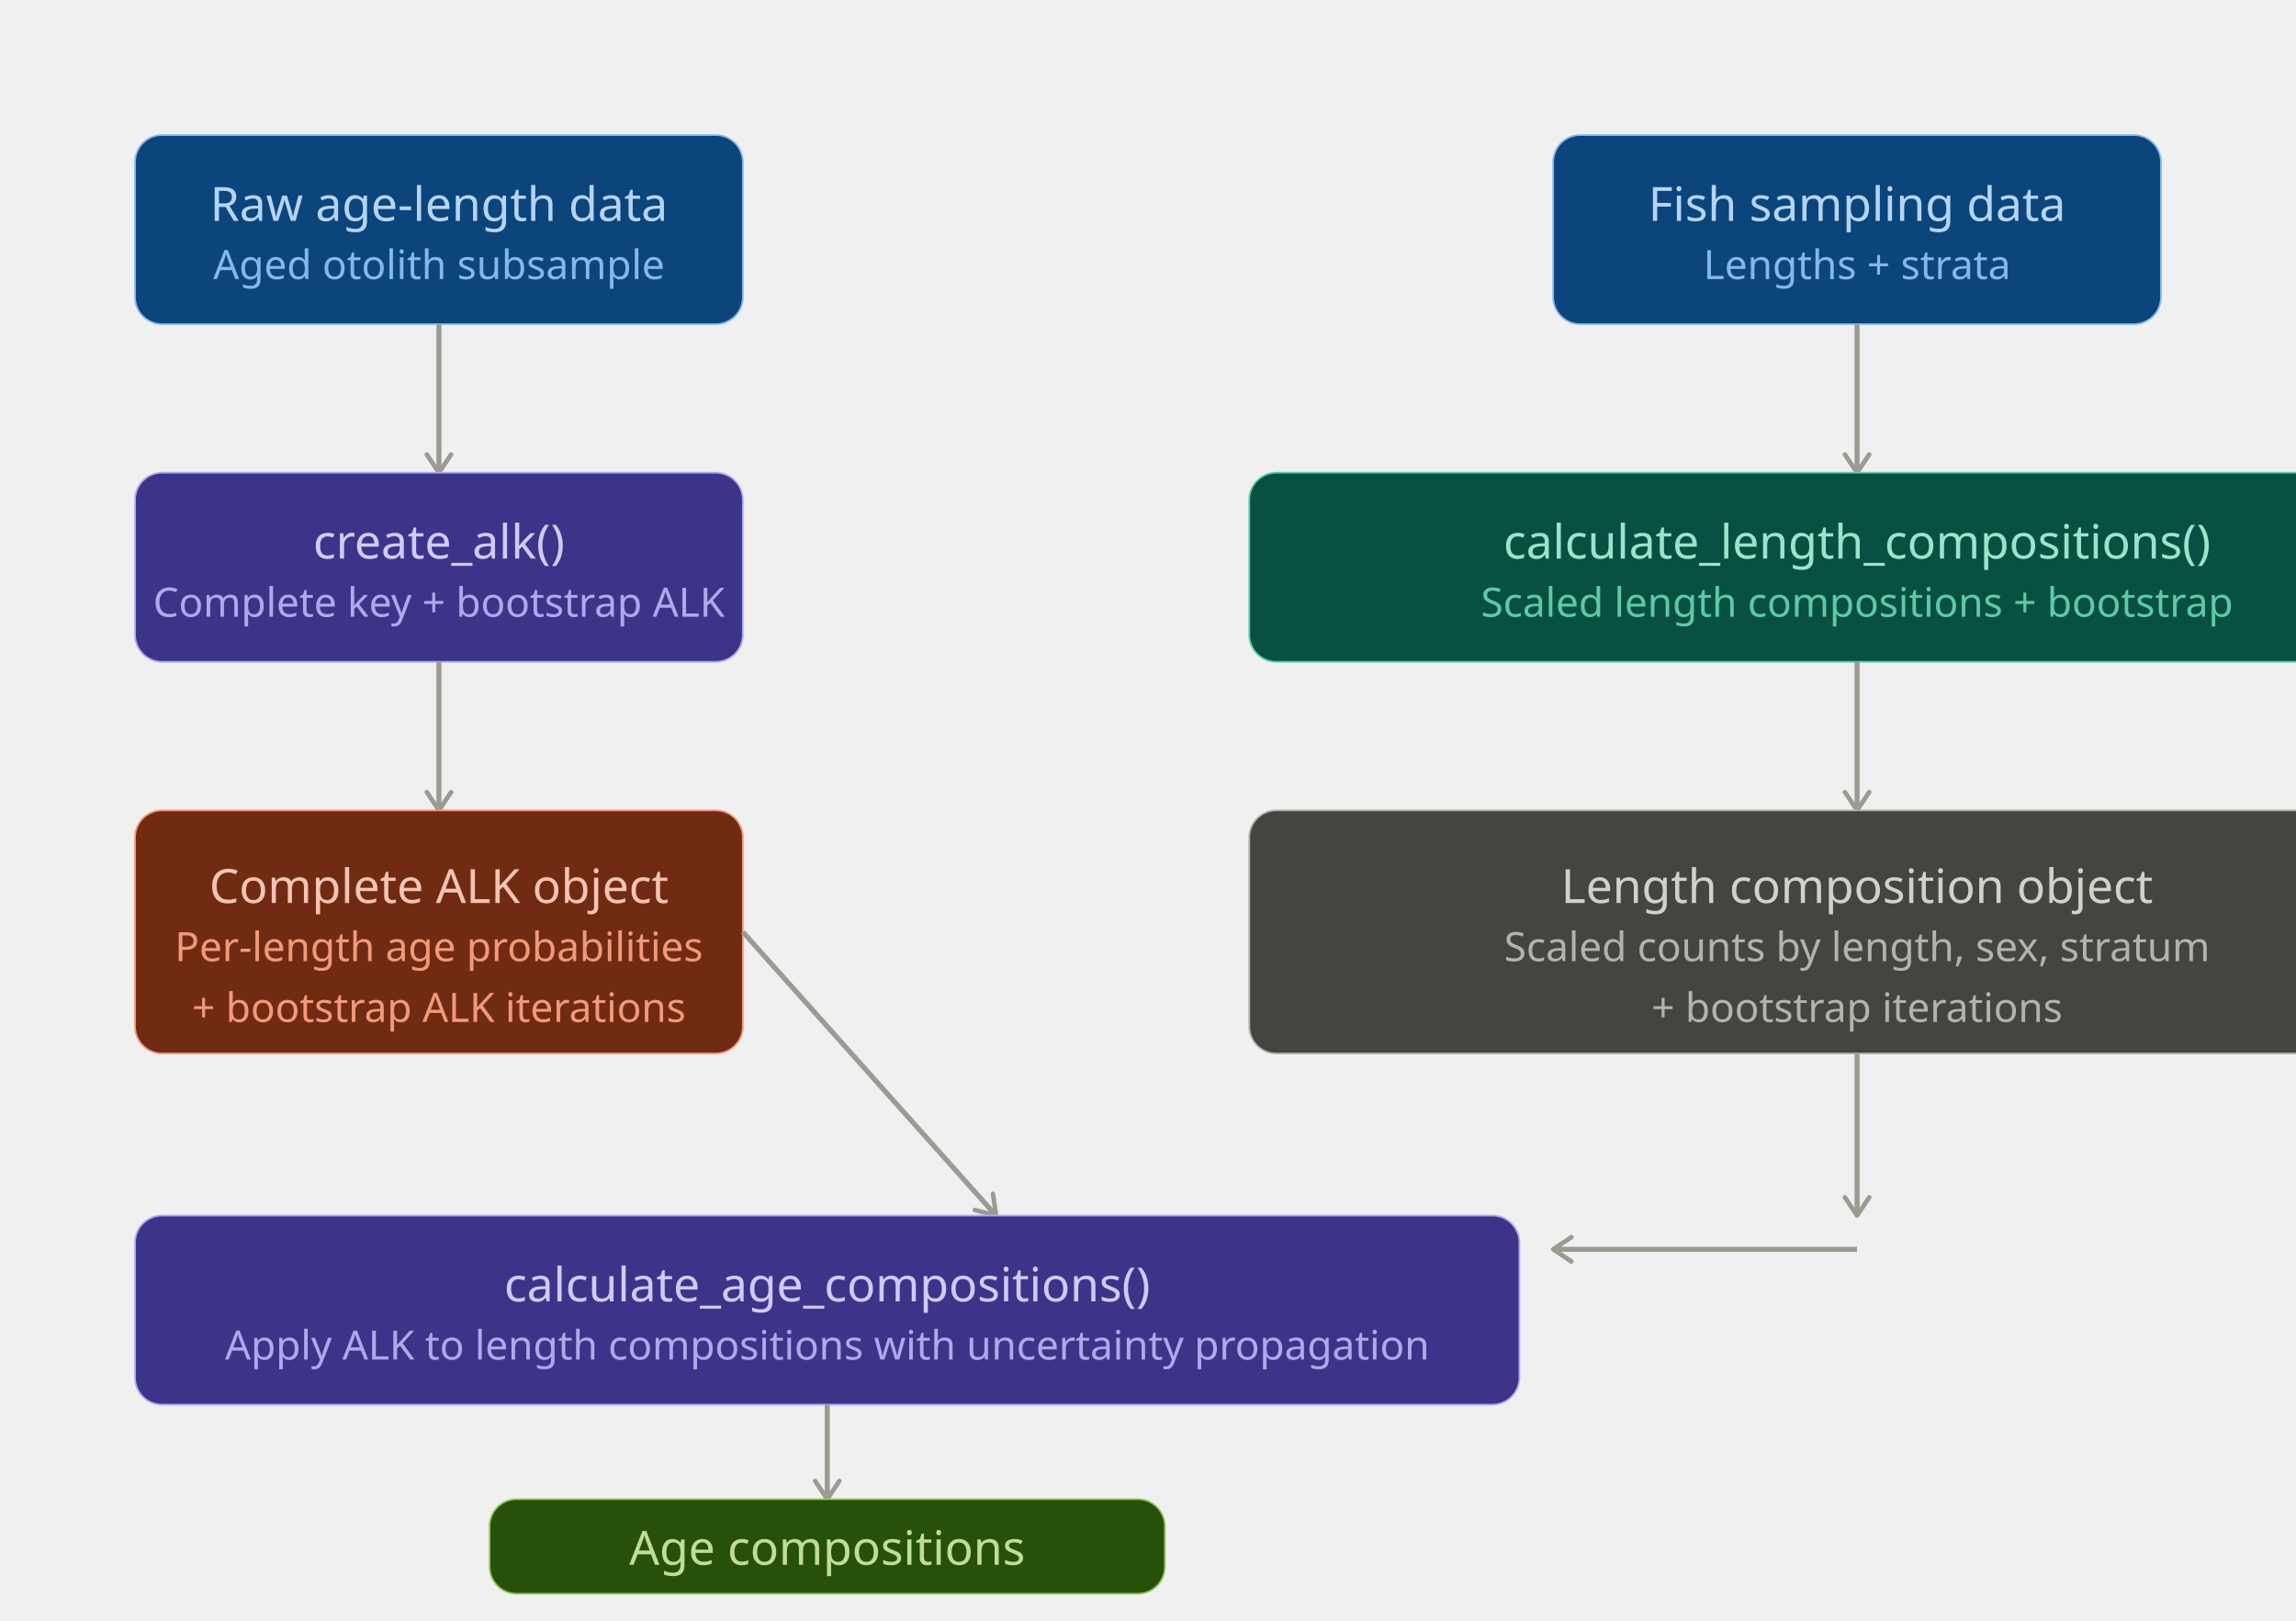
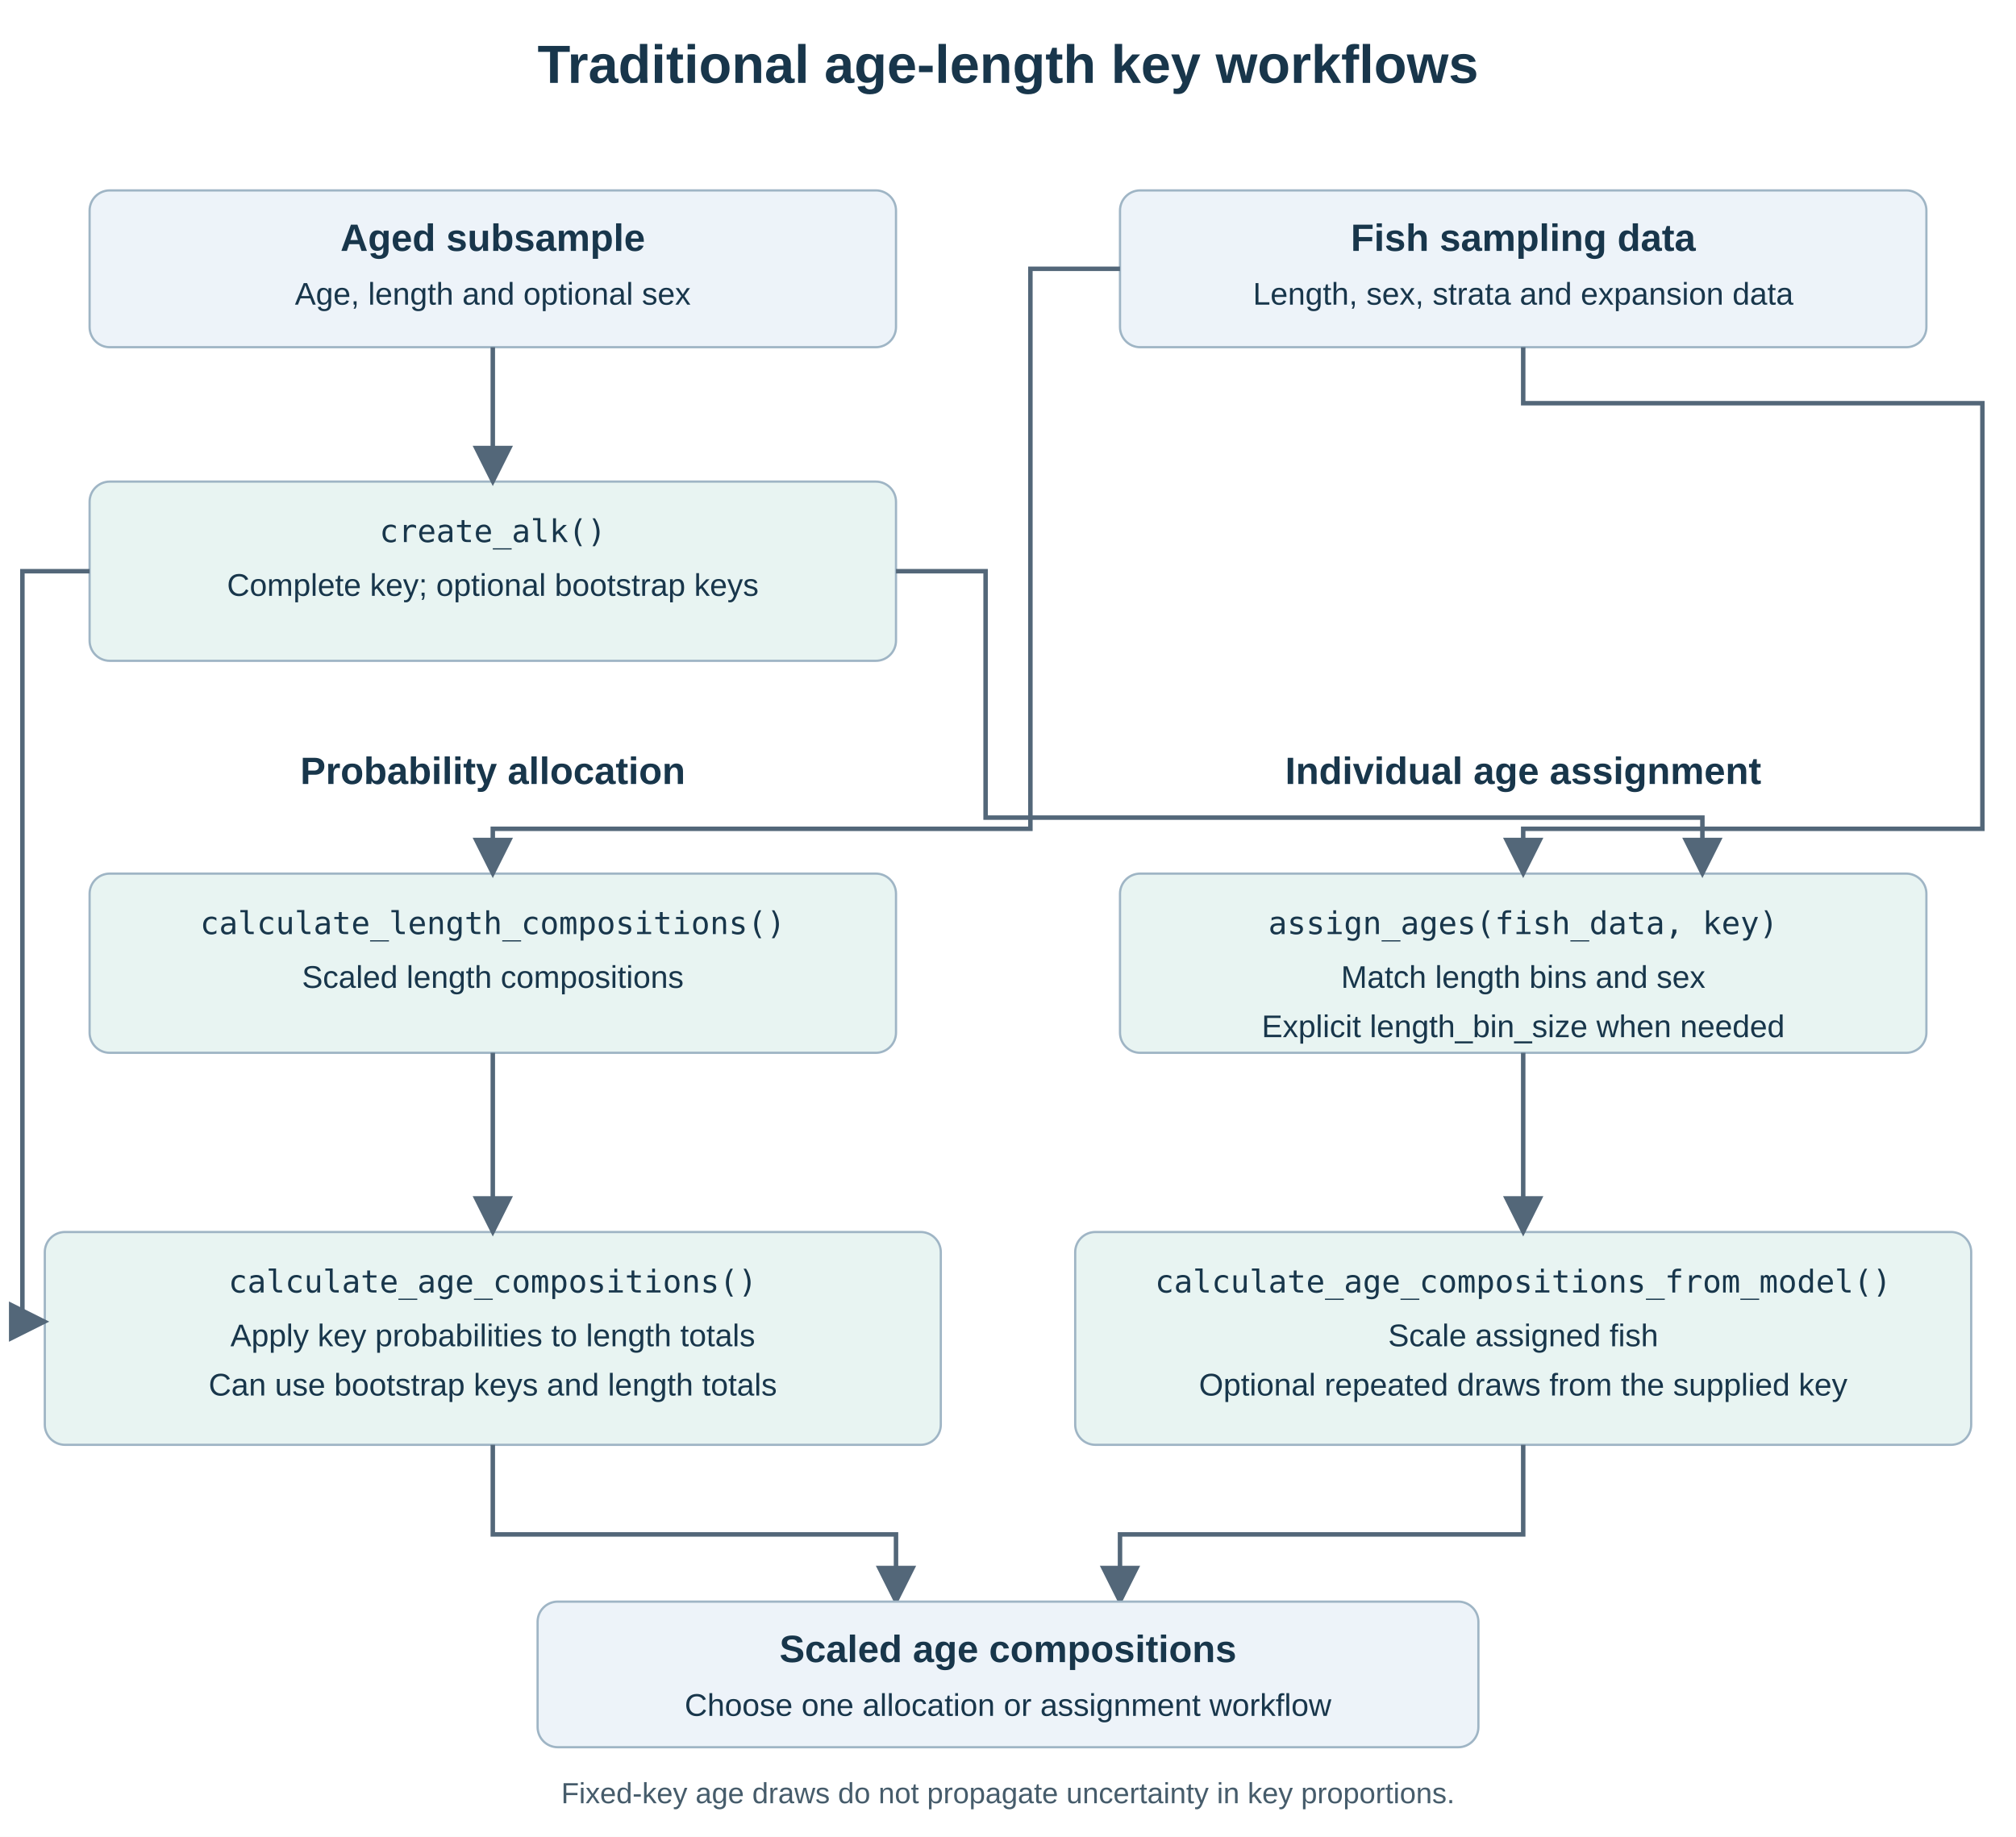
- <svg xmlns="http://www.w3.org/2000/svg" width="100%" viewBox="0 0 680 480" role="img" version="1.1" id="svg79">
-   <defs id="defs9">
-     <marker id="arrow" viewBox="0 0 10 10" refX="8" refY="5" markerWidth="6" markerHeight="6" orient="auto-start-reverse">
-       <path d="M2 1L8 5L2 9" fill="none" stroke="context-stroke" stroke-width="1.5" stroke-linecap="round" stroke-linejoin="round" id="path6" />
+ <svg xmlns="http://www.w3.org/2000/svg" width="900" height="820" viewBox="0 0 900 820" role="img" aria-labelledby="title desc">
+   <defs>
+     <marker id="arrow" markerWidth="9" markerHeight="9" refX="8" refY="4.5" orient="auto">
+       <path d="M0 0L9 4.5L0 9Z" fill="#536779" />
    </marker>
  </defs>
-   <rect x="40" y="40" width="180" height="56" rx="8" style="fill:rgb(12,68,124);stroke:rgb(133,183,235);stroke-width:0.5px;" id="rect11" />
-   <text x="130" y="60" text-anchor="middle" dominant-baseline="central" style="fill:rgb(181,212,244);font-family:sans-serif;font-size:14px;font-weight:500;" id="text13">Raw age-length data</text>
-   <text x="130" y="78" text-anchor="middle" dominant-baseline="central" style="fill:rgb(133,183,235);font-family:sans-serif;font-size:12px;" id="text15">Aged otolith subsample</text>
-   <rect x="460" y="40" width="180" height="56" rx="8" style="fill:rgb(12,68,124);stroke:rgb(133,183,235);stroke-width:0.5px;" id="rect17" />
-   <text x="550" y="60" text-anchor="middle" dominant-baseline="central" style="fill:rgb(181,212,244);font-family:sans-serif;font-size:14px;font-weight:500;" id="text19">Fish sampling data</text>
-   <text x="550" y="78" text-anchor="middle" dominant-baseline="central" style="fill:rgb(133,183,235);font-family:sans-serif;font-size:12px;" id="text21">Lengths + strata</text>
-   <line x1="130" y1="96" x2="130" y2="140" marker-end="url(#arrow)" style="fill:none;stroke:rgb(156,154,146);stroke-width:1.5px;" id="line23" />
-   <line x1="550" y1="96" x2="550" y2="140" marker-end="url(#arrow)" style="fill:none;stroke:rgb(156,154,146);stroke-width:1.5px;" id="line25" />
-   <rect x="40" y="140" width="180" height="56" rx="8" style="fill:rgb(60,52,137);stroke:rgb(175,169,236);stroke-width:0.5px;" id="rect27" />
-   <text x="130" y="160" text-anchor="middle" dominant-baseline="central" style="fill:rgb(206,203,246);font-family:sans-serif;font-size:14px;font-weight:500;" id="text29">create_alk()</text>
-   <text x="130" y="178" text-anchor="middle" dominant-baseline="central" style="fill:rgb(175,169,236);font-family:sans-serif;font-size:12px;" id="text31">Complete key + bootstrap ALK</text>
-   <rect x="370" y="140" width="360" height="56" rx="8" style="fill:rgb(8,80,65);stroke:rgb(93,202,165);stroke-width:0.5px;" id="rect33" />
-   <text x="550" y="160" text-anchor="middle" dominant-baseline="central" style="fill:rgb(159,225,203);font-family:sans-serif;font-size:14px;font-weight:500;" id="text35">calculate_length_compositions()</text>
-   <text x="550" y="178" text-anchor="middle" dominant-baseline="central" style="fill:rgb(93,202,165);font-family:sans-serif;font-size:12px;" id="text37">Scaled length compositions + bootstrap</text>
-   <line x1="130" y1="196" x2="130" y2="240" marker-end="url(#arrow)" style="fill:none;stroke:rgb(156,154,146);stroke-width:1.5px;" id="line39" />
-   <line x1="550" y1="196" x2="550" y2="240" marker-end="url(#arrow)" style="fill:none;stroke:rgb(156,154,146);stroke-width:1.5px;" id="line41" />
-   <rect x="40" y="240" width="180" height="72" rx="8" style="fill:rgb(113,43,19);stroke:rgb(240,153,123);stroke-width:0.5px;" id="rect43" />
-   <text x="130" y="262" text-anchor="middle" dominant-baseline="central" style="fill:rgb(245,196,179);font-family:sans-serif;font-size:14px;font-weight:500;" id="text45">Complete ALK object</text>
-   <text x="130" y="280" text-anchor="middle" dominant-baseline="central" style="fill:rgb(240,153,123);font-family:sans-serif;font-size:12px;" id="text47">Per-length age probabilities</text>
-   <text x="130" y="298" text-anchor="middle" dominant-baseline="central" style="fill:rgb(240,153,123);font-family:sans-serif;font-size:12px;" id="text49">+ bootstrap ALK iterations</text>
-   <rect x="370" y="240" width="360" height="72" rx="8" style="fill:rgb(68,68,65);stroke:rgb(180,178,169);stroke-width:0.5px;" id="rect51" />
-   <text x="550" y="262" text-anchor="middle" dominant-baseline="central" style="fill:rgb(211,209,199);font-family:sans-serif;font-size:14px;font-weight:500;" id="text53">Length composition object</text>
-   <text x="550" y="280" text-anchor="middle" dominant-baseline="central" style="fill:rgb(180,178,169);font-family:sans-serif;font-size:12px;" id="text55">Scaled counts by length, sex, stratum</text>
-   <text x="550" y="298" text-anchor="middle" dominant-baseline="central" style="fill:rgb(180,178,169);font-family:sans-serif;font-size:12px;" id="text57">+ bootstrap iterations</text>
-   <line x1="220" y1="276" x2="295" y2="360" marker-end="url(#arrow)" style="fill:none;stroke:rgb(156,154,146);stroke-width:1.5px;" id="line59" />
-   <line x1="550" y1="312" x2="550" y2="360" marker-end="url(#arrow)" style="fill:none;stroke:rgb(156,154,146);stroke-width:1.5px;" id="line61" />
-   <line x1="550" y1="370" x2="460" y2="370" marker-end="url(#arrow)" style="fill:none;stroke:rgb(156,154,146);stroke-width:1.5px;" id="line63" />
-   <rect x="40" y="360" width="410" height="56" rx="8" style="fill:rgb(60,52,137);stroke:rgb(175,169,236);stroke-width:0.5px;" id="rect65" />
-   <text x="245" y="380" text-anchor="middle" dominant-baseline="central" style="fill:rgb(206,203,246);font-family:sans-serif;font-size:14px;font-weight:500;" id="text67">calculate_age_compositions()</text>
-   <text x="245" y="398" text-anchor="middle" dominant-baseline="central" style="fill:rgb(175,169,236);font-family:sans-serif;font-size:12px;" id="text69">Apply ALK to length compositions with uncertainty propagation</text>
-   <line x1="245" y1="416" x2="245" y2="444" marker-end="url(#arrow)" style="fill:none;stroke:rgb(156,154,146);stroke-width:1.5px;" id="line71" />
-   <rect x="145" y="444" width="200" height="28" rx="8" style="fill:rgb(39,80,10);stroke:rgb(151,196,89);stroke-width:0.5px;" id="rect73" />
-   <text x="245" y="458" text-anchor="middle" dominant-baseline="central" style="fill:rgb(192,221,151);font-family:sans-serif;font-size:14px;font-weight:500;" id="text75">Age compositions</text>
+   <style>text{font-family:Arial,sans-serif;fill:#18364b}.heading{font-size:24px;font-weight:700}.label{font-size:17px;font-weight:700}.detail{font-size:14px}.code{font-family:Consolas,monospace;font-size:14px}.note{font-size:13px;fill:#465c6b}.arrow{fill:none;stroke:#536779;stroke-width:2;marker-end:url(#arrow)}.loop{fill:none;stroke:#187d80;stroke-width:2;stroke-dasharray:6 4;marker-end:url(#arrow)}</style>
+   <rect width="900" height="820" fill="white" />
+   <text x="450" y="37" class="heading" text-anchor="middle">Traditional age-length key workflows</text>
+   <rect x="40" y="85" width="360" height="70" rx="9" fill="#edf3f9" stroke="#9fb5c5" />
+   <text x="220" y="112" class="label" text-anchor="middle">Aged subsample</text>
+   <text x="220" y="136" class="detail" text-anchor="middle">Age, length and optional sex</text>
+   <rect x="500" y="85" width="360" height="70" rx="9" fill="#edf3f9" stroke="#9fb5c5" />
+   <text x="680" y="112" class="label" text-anchor="middle">Fish sampling data</text>
+   <text x="680" y="136" class="detail" text-anchor="middle">Length, sex, strata and expansion data</text>
+   <rect x="40" y="215" width="360" height="80" rx="9" fill="#e8f4f2" stroke="#9fb5c5" />
+   <text x="220" y="242" class="code" text-anchor="middle">create_alk()</text>
+   <text x="220" y="266" class="detail" text-anchor="middle">Complete key; optional bootstrap keys</text>
+   <path class="arrow" d="M220 155V215" />
+   <text x="220" y="350" class="label" text-anchor="middle">Probability allocation</text>
+   <text x="680" y="350" class="label" text-anchor="middle">Individual age assignment</text>
+   <rect x="40" y="390" width="360" height="80" rx="9" fill="#e8f4f2" stroke="#9fb5c5" />
+   <text x="220" y="417" class="code" text-anchor="middle">calculate_length_compositions()</text>
+   <text x="220" y="441" class="detail" text-anchor="middle">Scaled length compositions</text>
+   <rect x="500" y="390" width="360" height="80" rx="9" fill="#e8f4f2" stroke="#9fb5c5" />
+   <text x="680" y="417" class="code" text-anchor="middle">assign_ages(fish_data, key)</text>
+   <text x="680" y="441" class="detail" text-anchor="middle">Match length bins and sex</text>
+   <text x="680" y="463" class="detail" text-anchor="middle">Explicit length_bin_size when needed</text>
+   <path class="arrow" d="M680 155V180H885V370H680V390" />
+   <path class="arrow" d="M500 120H460V370H220V390" />
+   <path class="arrow" d="M400 255H440V365H760V390" />
+   <rect x="20" y="550" width="400" height="95" rx="9" fill="#e8f4f2" stroke="#9fb5c5" />
+   <text x="220" y="577" class="code" text-anchor="middle">calculate_age_compositions()</text>
+   <text x="220" y="601" class="detail" text-anchor="middle">Apply key probabilities to length totals</text>
+   <text x="220" y="623" class="detail" text-anchor="middle">Can use bootstrap keys and length totals</text>
+   <rect x="480" y="550" width="400" height="95" rx="9" fill="#e8f4f2" stroke="#9fb5c5" />
+   <text x="680" y="577" class="code" text-anchor="middle">calculate_age_compositions_from_model()</text>
+   <text x="680" y="601" class="detail" text-anchor="middle">Scale assigned fish</text>
+   <text x="680" y="623" class="detail" text-anchor="middle">Optional repeated draws from the supplied key</text>
+   <path class="arrow" d="M220 470V550" />
+   <path class="arrow" d="M680 470V550" />
+   <path class="arrow" d="M40 255H10V590H20" />
+   <path class="arrow" d="M220 645V685H400V715" />
+   <path class="arrow" d="M680 645V685H500V715" />
+   <rect x="240" y="715" width="420" height="65" rx="9" fill="#edf3f9" stroke="#9fb5c5" />
+   <text x="450" y="742" class="label" text-anchor="middle">Scaled age compositions</text>
+   <text x="450" y="766" class="detail" text-anchor="middle">Choose one allocation or assignment workflow</text>
+   <text x="450" y="805" class="note" text-anchor="middle">Fixed-key age draws do not propagate uncertainty in key proportions.</text>
</svg>
